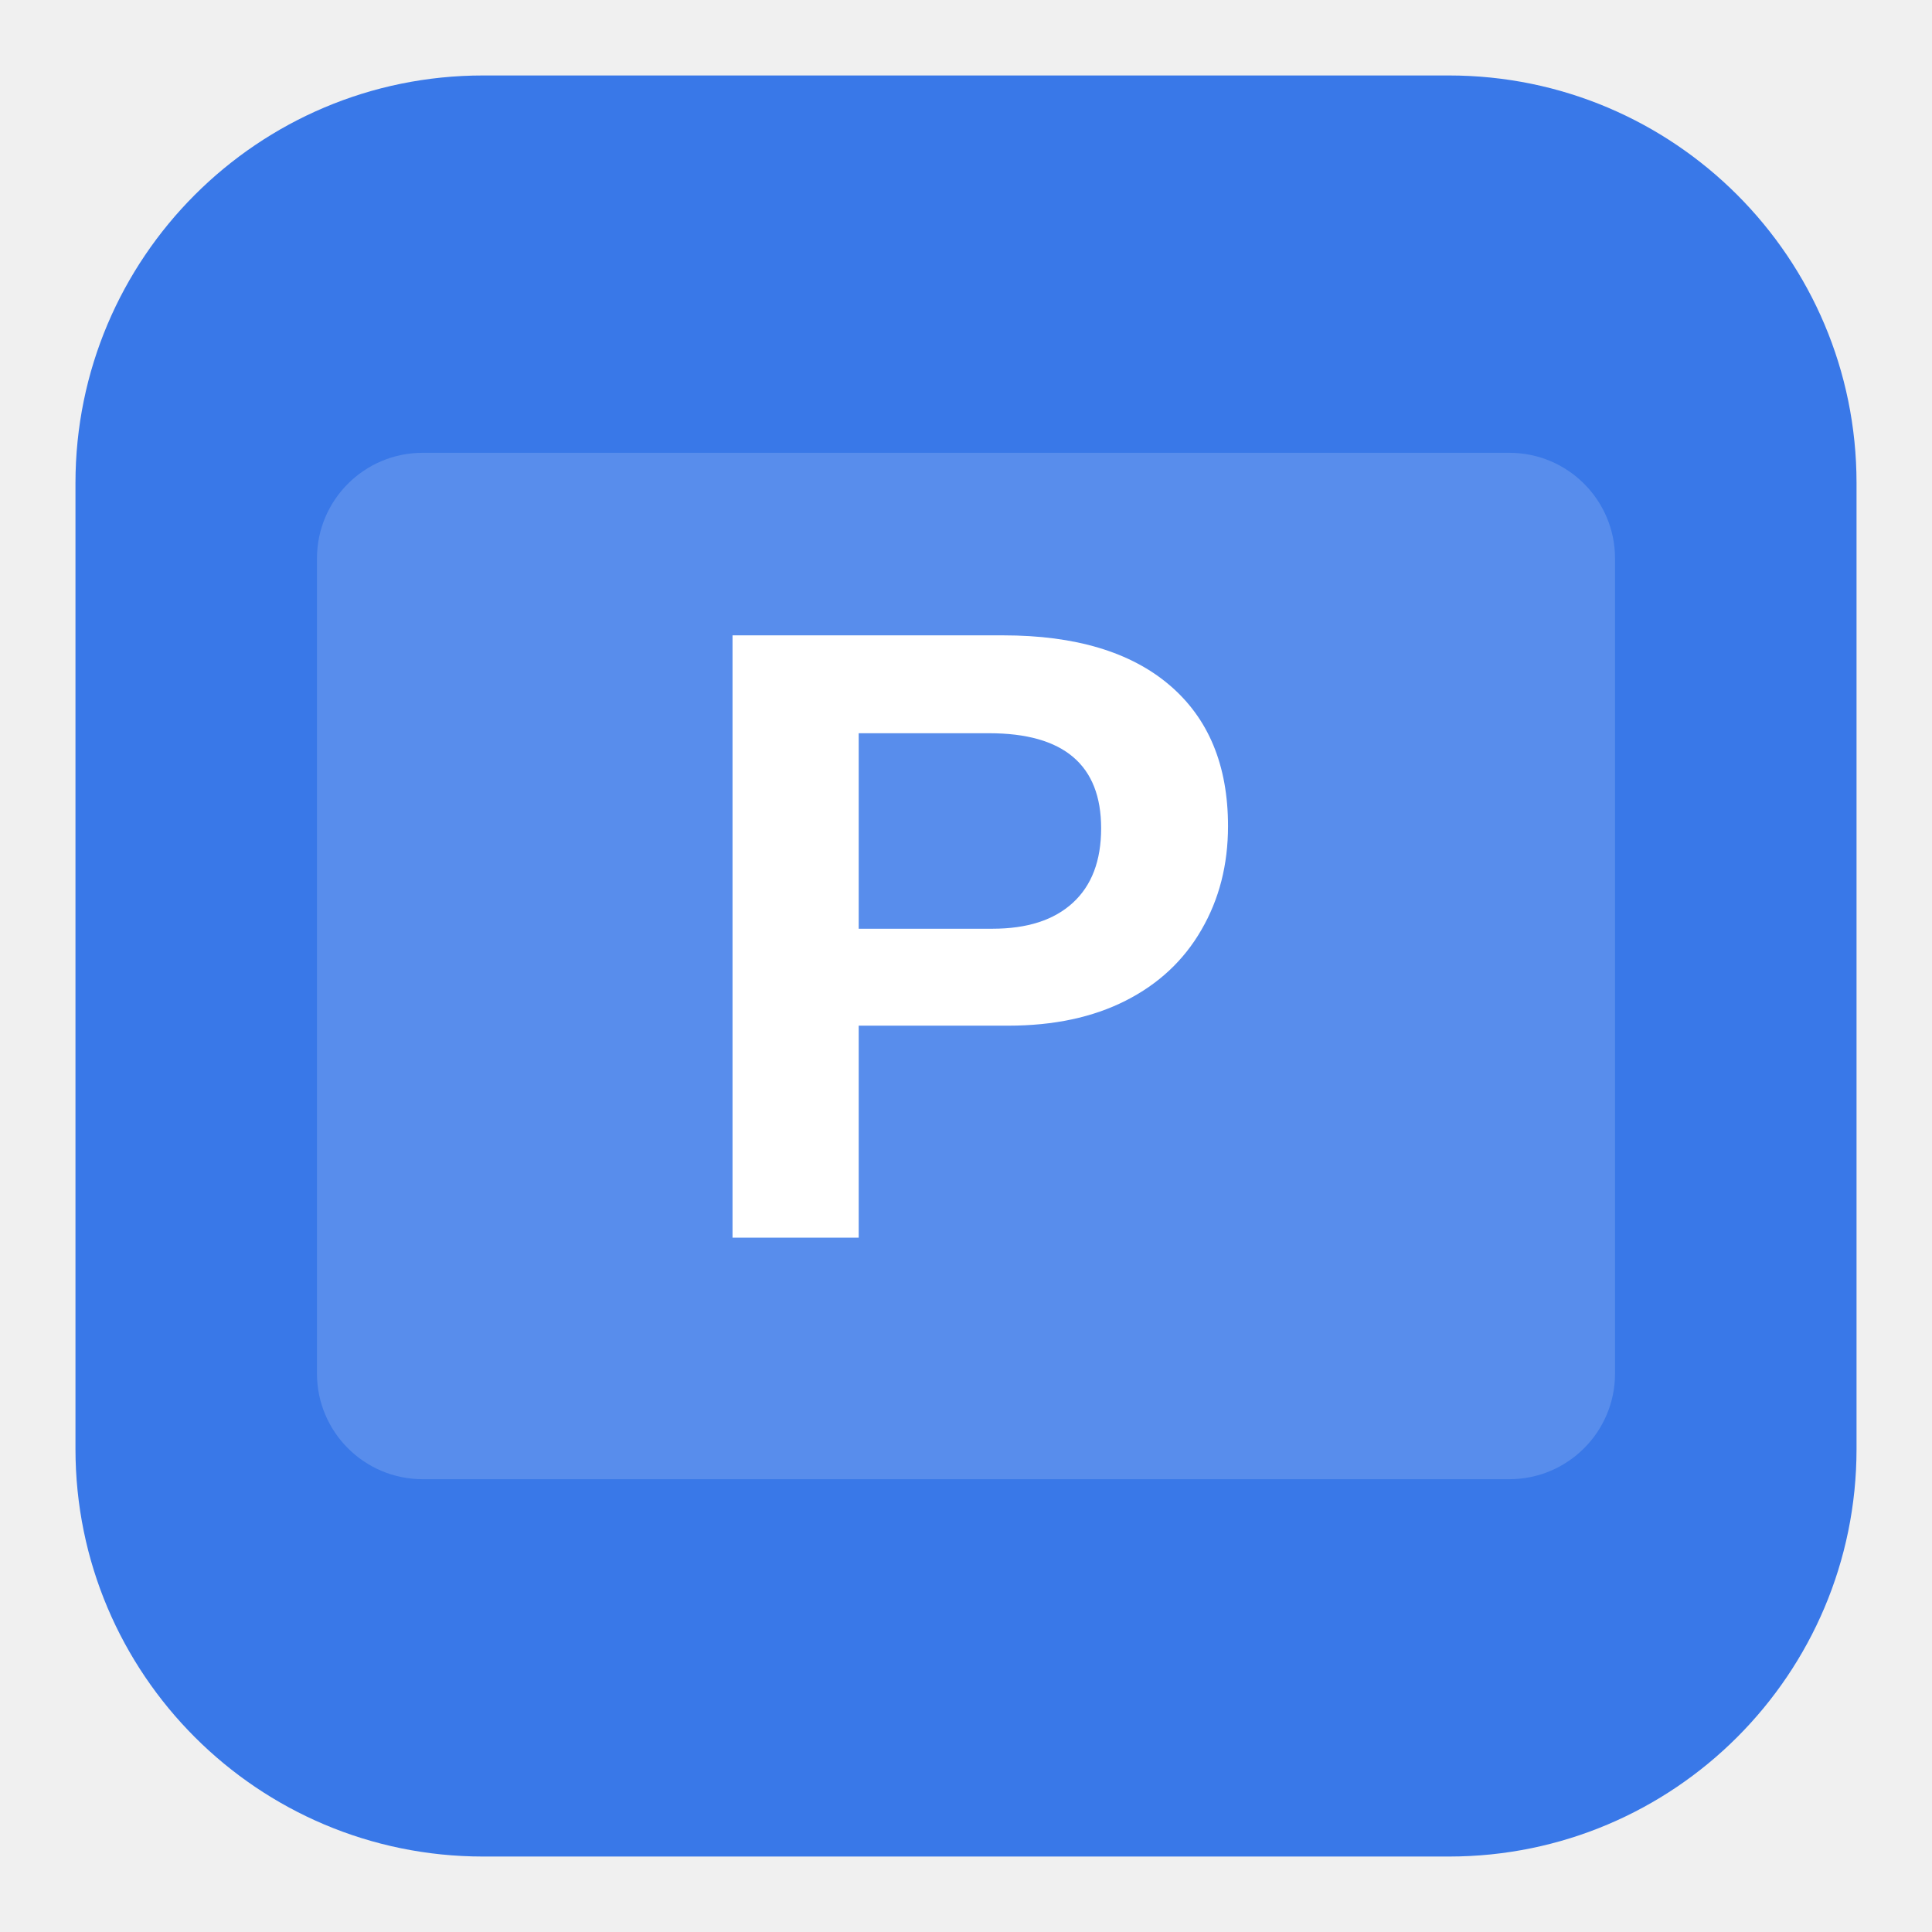
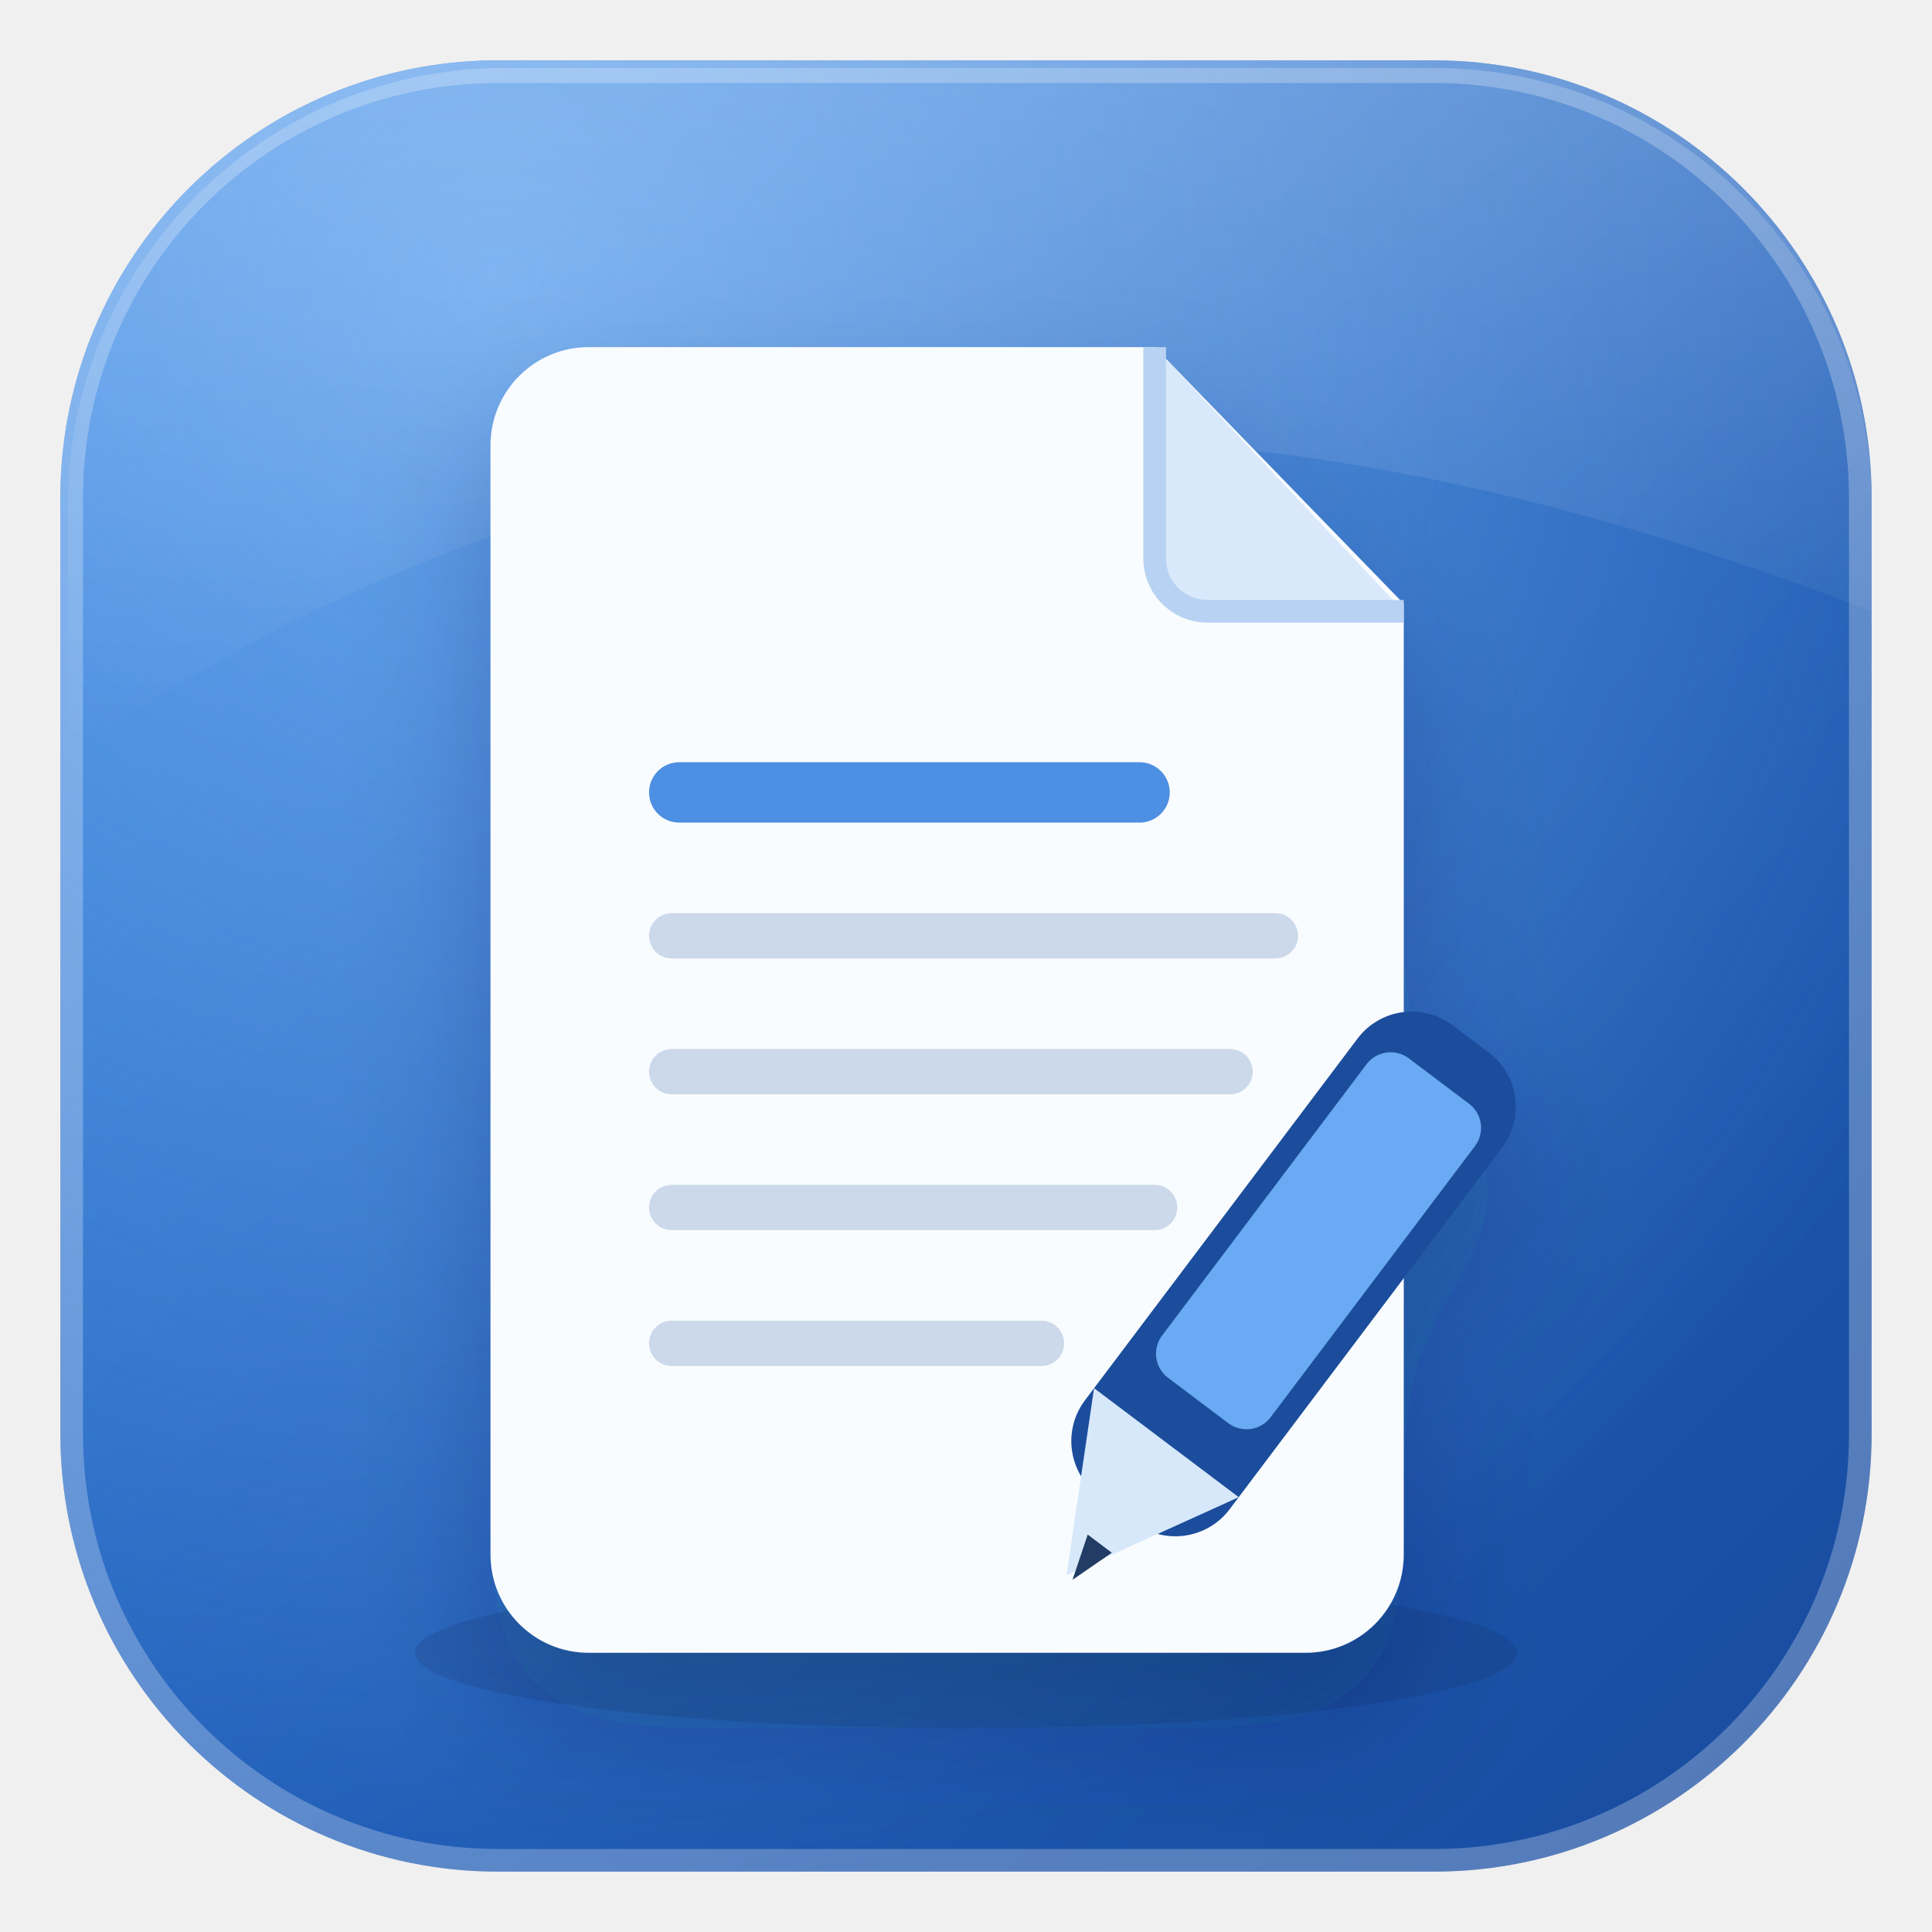
- <svg xmlns="http://www.w3.org/2000/svg" width="128" height="128" viewBox="0 0 128 128" role="img" aria-label="Brightdesk Pages app icon">
-   <rect x="5" y="5" width="118" height="118" rx="27" fill="#3978E8" />
-   <path d="M28 30h72a7 7 0 0 1 7 7v54a7 7 0 0 1-7 7H28a7 7 0 0 1-7-7V37a7 7 0 0 1 7-7z" fill="#fff" opacity=".16" />
-   <text x="64" y="82" text-anchor="middle" font-family="Arial,sans-serif" font-size="58" font-weight="700" fill="#fff">P</text>
+ <svg xmlns="http://www.w3.org/2000/svg" width="256" height="256" viewBox="0 0 256 256" role="img" aria-labelledby="title desc">
+   <defs>
+     <linearGradient id="bg" x1="0" y1="0" x2="1" y2="1">
+       <stop offset="0" stop-color="#2B76D8" />
+       <stop offset="1" stop-color="#174A9D" />
+     </linearGradient>
+     <radialGradient id="light" cx="24%" cy="12%" r="90%">
+       <stop offset="0" stop-color="#8BC5FF" stop-opacity=".65" />
+       <stop offset="1" stop-color="#8BC5FF" stop-opacity="0" />
+     </radialGradient>
+     <linearGradient id="glass" x1="0" y1="0" x2="0" y2="1">
+       <stop offset="0" stop-color="#fff" stop-opacity=".21" />
+       <stop offset="1" stop-color="#fff" stop-opacity="0" />
+     </linearGradient>
+     <filter id="shadow" x="-30%" y="-30%" width="160%" height="180%">
+       <feDropShadow dx="0" dy="10" stdDeviation="9" flood-color="#10234A" flood-opacity=".24" />
+     </filter>
+   </defs>
+   <rect x="8" y="8" width="240" height="240" rx="58" fill="url(#bg)" />
+   <rect x="8" y="8" width="240" height="240" rx="58" fill="url(#light)" />
+   <path d="M66 9h124a58 58 0 0 1 58 58v14C173 52 93 43 9 100V67A58 58 0 0 1 66 9z" fill="url(#glass)" />
+   <rect x="9.5" y="9.5" width="237" height="237" rx="56.5" fill="none" stroke="#fff" stroke-opacity=".26" stroke-width="3" />
+   <ellipse cx="128" cy="219" rx="73" ry="10" fill="#10234A" opacity=".15" />
+   <g filter="url(#shadow)">
+     <path d="M78 46h75l33 34v126a13 13 0 0 1-13 13H78a13 13 0 0 1-13-13V59a13 13 0 0 1 13-13z" fill="#F9FCFF" />
+     <path d="M153 46v28a7 7 0 0 0 7 7h26z" fill="#D9E9FB" />
+     <path d="M153 46v28a7 7 0 0 0 7 7h26" fill="none" stroke="#B7D2F2" stroke-width="3" />
+     <rect x="86" y="101" width="69" height="8" rx="4" fill="#4D8FE2" />
+     <rect x="86" y="121" width="86" height="6" rx="3" fill="#CBD9EA" />
+     <rect x="86" y="139" width="80" height="6" rx="3" fill="#CBD9EA" />
+     <rect x="86" y="157" width="70" height="6" rx="3" fill="#CBD9EA" />
+     <rect x="86" y="175" width="55" height="6" rx="3" fill="#CBD9EA" />
+     <g transform="rotate(37 171 171)">
+       <rect x="158" y="130" width="24" height="78" rx="9" fill="#1C4E9C" />
+       <rect x="161" y="137" width="18" height="53" rx="4" fill="#6BA9F3" />
+       <path d="M158 197h24l-12 22z" fill="#D7E8FA" />
+       <path d="M169 213h4l-2 6z" fill="#243D65" />
+     </g>
+   </g>
</svg>
